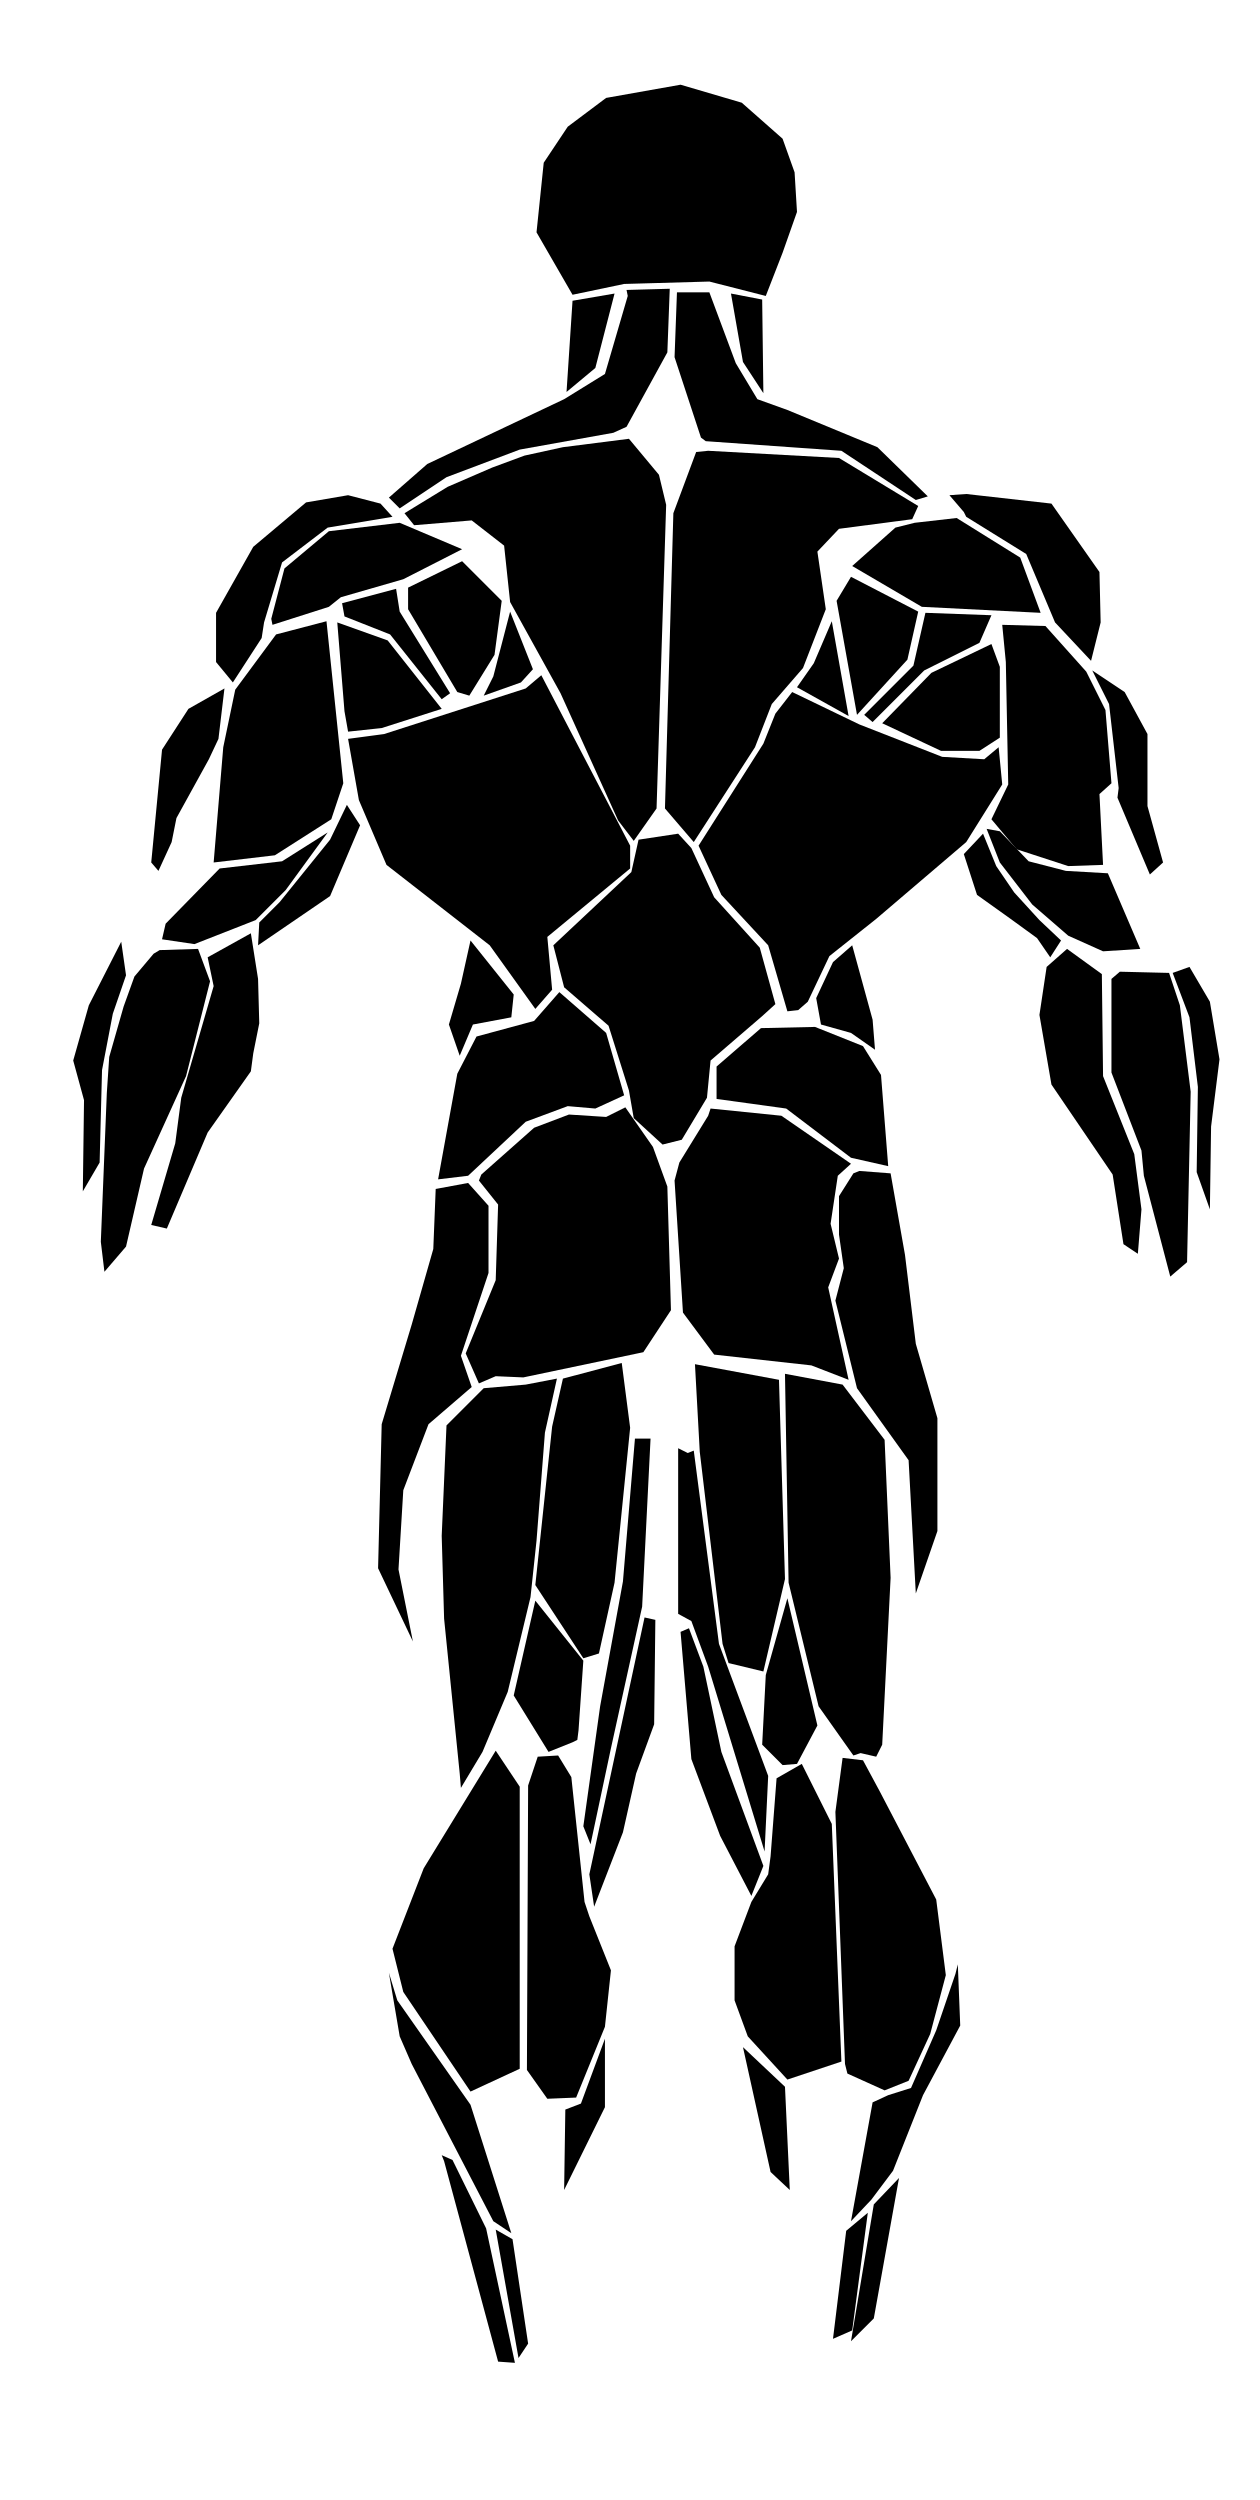
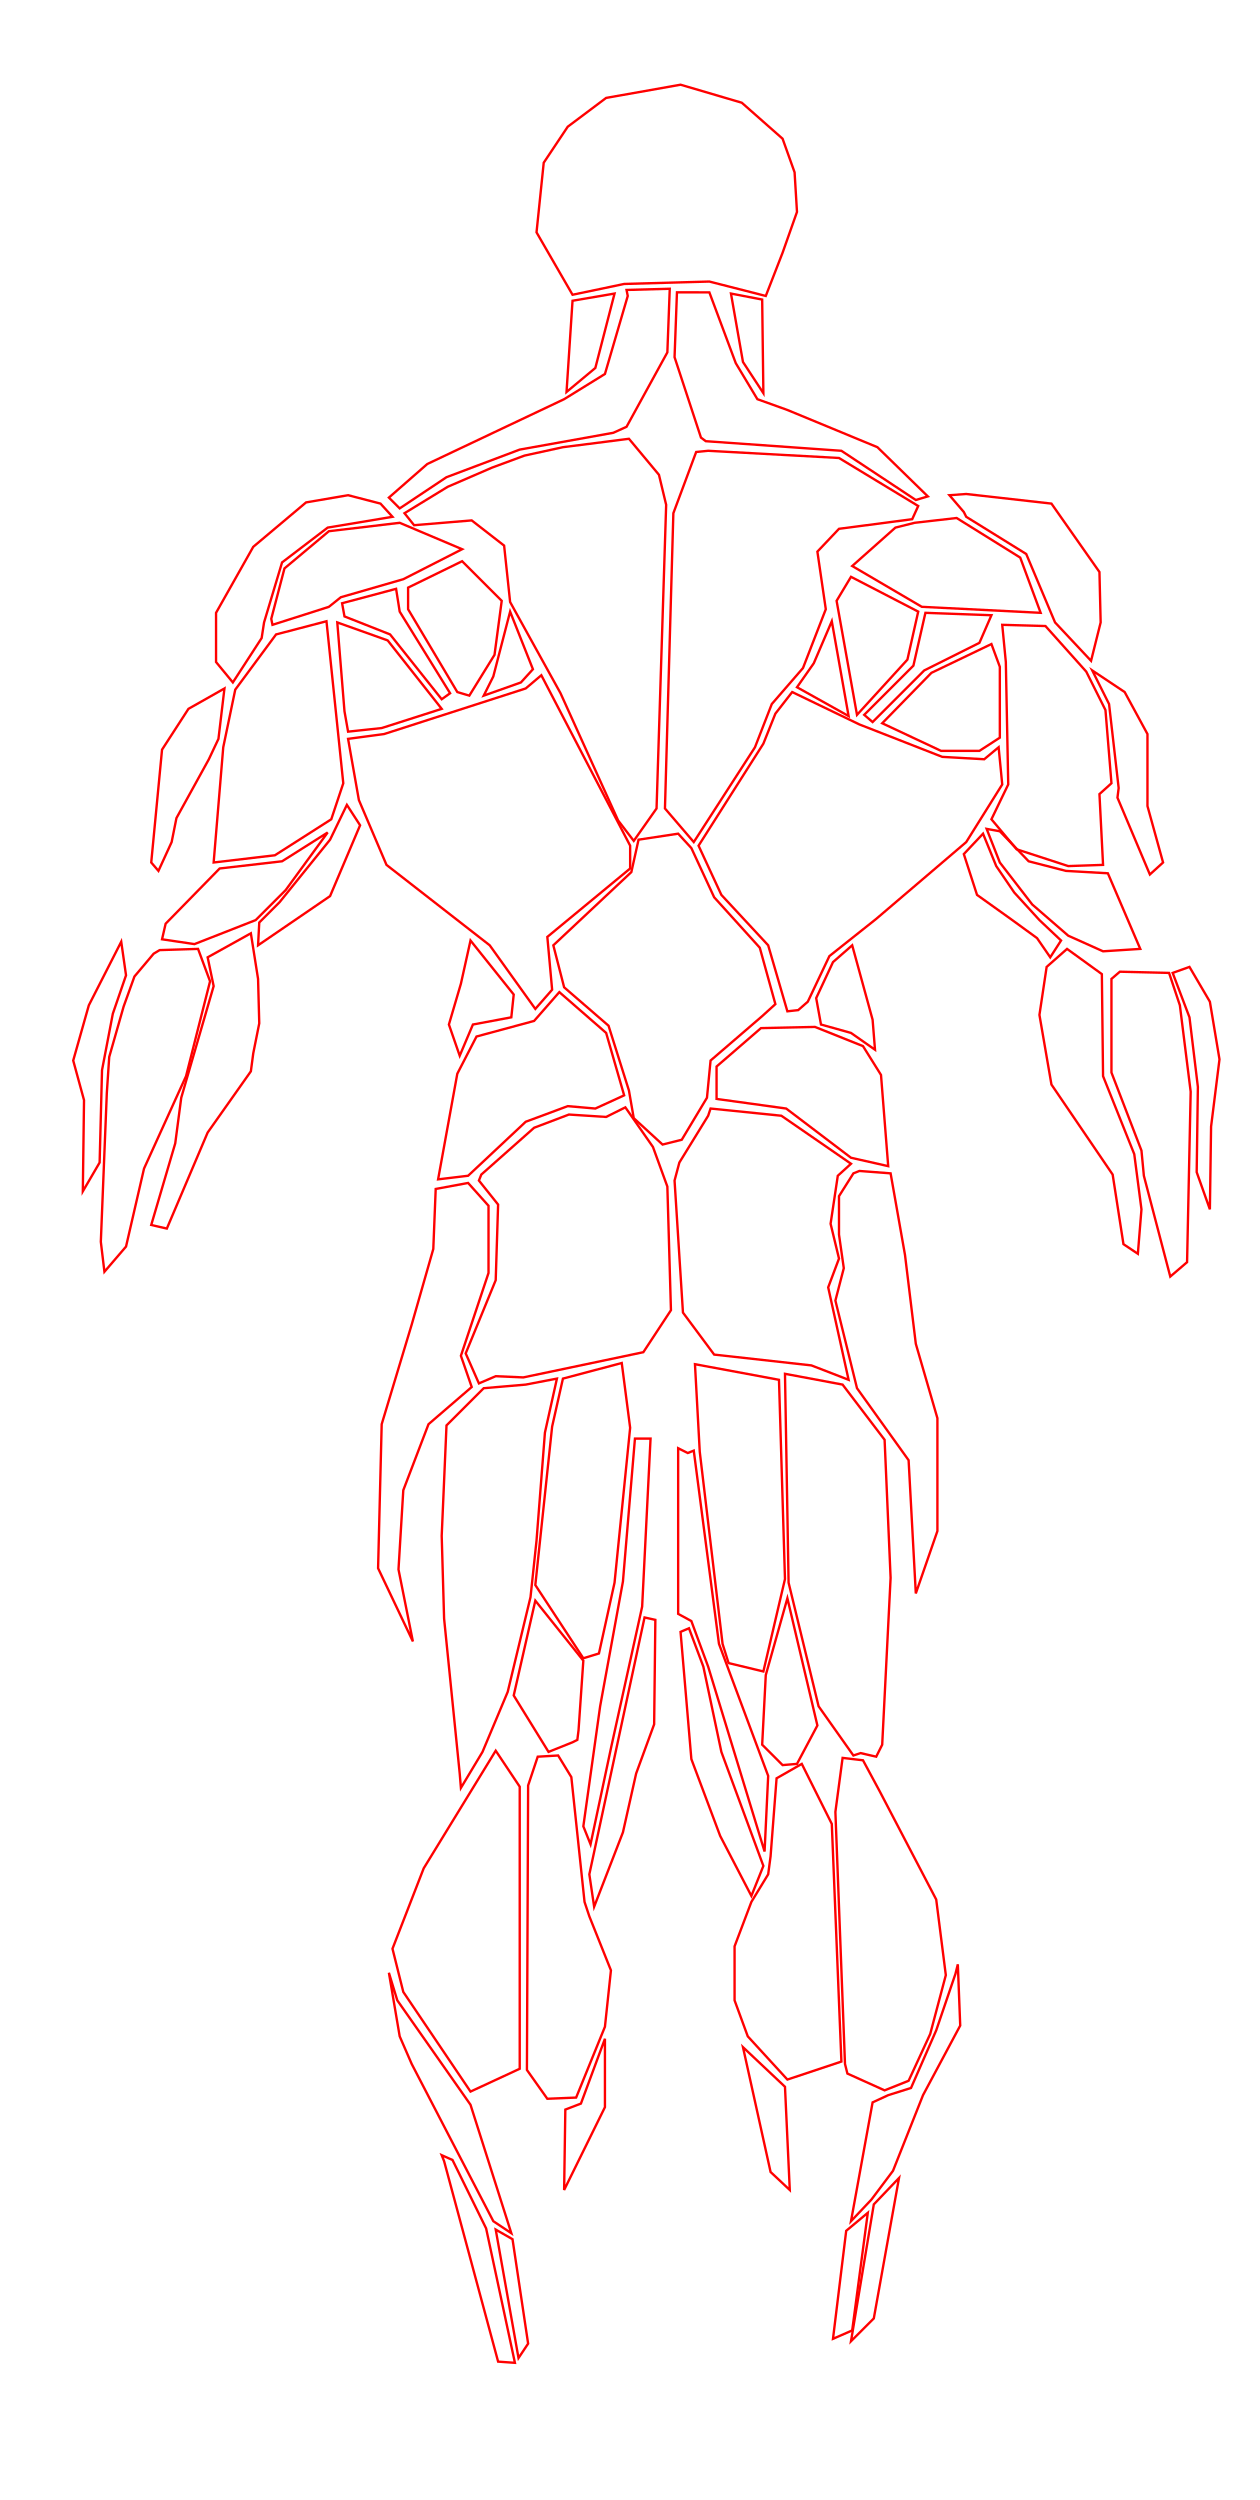
<svg xmlns="http://www.w3.org/2000/svg" width="530" height="1052" id="svg2" version="1.1">
  <defs id="defs4" />
  <style>
		.muscle-outline { fill:none;stroke:#ff0000;stroke-width:1px;stroke-linecap:butt;stroke-linejoin:miter;stroke-opacity:1 }
	</style>
  <g id="layer2">
-     <path id="b-" d="m 240.921,124.032 -15.152,-26.264 3.03,-29.294 10.102,-15.152 16.162,-12.122 31.315,-5.556 25.759,7.576 17.173,15.152 5.051,14.142 1.01,16.668 -6.061,17.173 -7.071,18.183 -23.739,-6.061 -35.86,1.01 z" />
-     <path id="b-" d="m 240.921,126.557 -2.525,38.386 12.122,-10.102 8.081,-31.315 z" />
-     <path id="b-" d="m 307.591,123.527 13.132,2.525 0.505,39.396 -8.586,-13.132 z" />
-     <path id="b-" d="m 263.65,122.012 18.183,-0.505 -1.01,26.769 -17.173,31.315 -5.556,2.525 -39.396,7.071 -30.81,11.617 -19.698,13.132 -4.546,-4.546 16.162,-14.142 57.579,-27.274 17.173,-10.607 9.596,-32.83 z" />
-     <path id="b-" d="m 284.863,123.022 -1.01,27.274 11.112,33.84 2.02,1.515 57.074,4.041 31.315,20.708 5.051,-1.515 -21.213,-20.708 -37.881,-15.657 -12.627,-4.546 -9.091,-15.152 -11.112,-29.799 z" />
-     <path id="b-" d="m 264.66,184.641 0,0 -27.779,3.536 -16.162,3.536 -13.637,5.051 -18.688,8.081 -18.183,11.112 4.041,5.051 24.244,-2.02 13.637,10.607 2.525,23.739 21.213,38.386 24.244,53.538 6.566,8.586 9.596,-13.637 4.041,-127.784 -3.03,-12.627 z" />
-     <path id="b-" d="m 297.995,189.692 55.053,3.03 33.335,20.203 -2.525,5.556 -30.81,4.041 -9.091,9.596 3.536,24.244 -9.596,24.749 -13.132,15.152 -7.071,18.183 -25.759,39.901 -12.122,-14.142 3.536,-124.249 9.596,-25.759 z" />
-     <path id="b-" d="m 146.472,310.91 4.546,25.759 11.617,27.274 43.437,33.84 19.193,26.769 7.071,-8.081 -2.02,-22.223 34.85,-28.789 0,-9.596 -37.376,-71.721 -6.566,5.556 -59.599,19.193 z" />
-     <path id="b-" d="m 333.35,291.212 28.284,13.637 34.85,13.637 17.678,1.01 6.061,-5.051 1.515,15.657 -15.152,24.244 -37.881,32.325 -19.698,15.657 -9.091,19.193 -4.041,3.536 -4.546,0.505 -8.081,-27.779 -19.698,-21.213 -9.596,-20.708 27.274,-42.931 5.051,-12.627 z" />
-     <path id="b-" d="m 358.099,242.725 -6.061,10.102 8.586,47.982 21.213,-23.234 4.546,-20.203 z" />
-     <path id="b-" d="m 214.657,257.372 9.596,24.244 -5.051,5.556 -15.657,5.556 4.041,-8.081 z" />
-     <path id="b-" d="m 335.371,289.192 21.718,12.122 -7.071,-39.901 -7.576,17.678 z" />
-     <path id="b-" d="m 389.414,257.877 27.779,1.01 -5.051,11.617 -23.234,11.617 -21.718,21.718 -3.536,-3.03 20.708,-20.708 z" />
-     <path id="b-" d="m 171.726,247.271 22.728,-11.112 16.668,16.668 -3.03,22.728 -10.607,17.173 -5.051,-1.515 -20.708,-34.85 z" />
-     <path id="b-" d="m 144.957,259.392 -1.01,-5.556 22.728,-6.061 1.515,9.596 21.213,34.345 -3.536,2.525 -21.718,-27.274 z" />
-     <path id="b-" d="m 417.193,271.009 -25.254,12.122 -20.708,21.213 24.749,11.617 16.162,0 8.586,-5.556 0,-29.799 z" />
-     <path id="b-" d="m 141.926,261.918 3.03,37.376 1.515,8.586 14.142,-1.515 25.254,-8.081 -22.728,-28.789 z" />
-     <path id="b-" d="m 114.652,262.928 -0.505,-2.525 5.556,-21.213 18.688,-15.657 29.799,-3.536 26.264,11.112 -24.749,12.627 -26.264,7.576 -5.051,4.041 z" />
-     <path id="b-" d="m 160.109,211.915 5.051,5.556 -27.274,4.546 -19.193,14.647 -7.576,25.254 -1.01,6.566 -12.122,18.688 -7.071,-8.586 0,-20.708 15.657,-27.779 22.223,-18.688 17.678,-3.03 z" />
-     <path id="b-" d="m 376.787,222.017 -18.183,16.162 29.294,17.173 50.003,2.525 -8.586,-23.234 -26.769,-16.668 -17.678,2.02 z" />
-     <path id="b-" d="m 399.515,208.38 6.061,7.071 1.01,2.02 25.254,15.657 12.122,28.789 15.152,16.162 4.041,-16.162 -0.505,-21.213 -20.203,-28.789 -35.86,-4.041 z" />
-     <path id="b-" d="m 116.168,266.969 -17.173,23.234 -5.051,24.244 -4.041,48.487 25.759,-3.03 23.739,-15.152 5.051,-15.152 -7.071,-68.185 z" />
-     <path id="b-" d="m 63.64,362.933 4.546,-47.477 11.112,-17.173 15.152,-8.586 -2.525,21.213 -4.041,8.586 -13.637,24.749 -2.02,10.102 -5.556,12.122 z" />
-     <path id="b-" d="m 68.185,395.258 1.515,-6.566 22.728,-23.234 26.264,-3.03 19.193,-12.122 -17.678,24.244 -12.627,12.627 -25.759,10.102 z" />
-     <path id="b-" d="m 145.967,338.689 -7.071,14.647 -21.213,26.264 -8.586,8.586 -0.505,9.596 30.305,-20.708 12.627,-29.799 z" />
-     <path id="b-" d="m 51.013,396.268 2.02,14.142 -5.556,16.162 -4.546,23.739 -1.01,38.891 -7.071,12.122 0.505,-38.386 -4.546,-16.668 6.566,-23.234 z" />
-     <path id="b-" d="m 67.175,399.804 -2.525,1.515 -8.081,9.596 -4.546,12.627 -6.061,21.213 -1.01,15.152 -2.525,62.629 1.515,12.627 9.091,-10.607 7.576,-32.83 17.678,-38.891 10.102,-39.901 -5.051,-13.637 z" />
-     <path id="b-" d="m 105.561,392.733 3.03,19.193 0.505,18.688 -2.525,12.627 -1.01,7.576 -18.183,25.759 -17.173,40.406 -6.566,-1.515 10.102,-34.345 2.525,-19.193 13.637,-46.972 -2.525,-12.122 z" />
-     <path id="b-" d="m 421.739,262.928 1.515,15.657 1.01,51.518 -7.071,14.647 10.607,12.627 21.718,7.071 14.647,-0.505 -1.515,-29.799 5.051,-4.546 -2.525,-30.81 -8.081,-16.162 -17.173,-19.193 z" />
-     <path id="b-" d="m 466.185,367.479 13.637,31.82 -15.657,1.01 -14.647,-6.566 -15.152,-13.132 -13.637,-17.678 -5.556,-14.142 5.556,1.01 12.122,12.627 15.657,4.041 z" />
-     <path id="b-" d="m 459.619,282.121 7.071,14.142 4.041,35.355 -0.505,4.041 13.637,32.325 5.556,-5.051 -6.566,-23.739 0,-30.305 -9.596,-17.678 z" />
-     <path id="b-" d="m 405.576,359.398 5.556,17.173 14.142,10.102 11.112,8.081 5.556,8.081 4.546,-7.071 -9.091,-8.586 -10.607,-11.617 -7.576,-11.112 -5.556,-13.637 z" />
-     <path id="b-" d="m 449.013,399.299 14.647,10.607 0.505,42.931 13.132,32.83 3.03,23.234 -1.515,18.688 -6.061,-4.041 -4.546,-29.294 -25.759,-37.881 -5.051,-29.294 3.03,-20.203 z" />
-     <path id="b-" d="m 491.944,409.4 0,0 -20.708,-0.505 -3.536,3.03 0,39.396 12.627,32.83 1.01,10.607 11.112,42.426 7.071,-6.061 1.515,-71.721 -4.546,-36.365 z" />
-     <path id="b-" d="m 493.46,409.4 7.071,18.688 3.536,29.294 -0.505,35.86 5.556,15.657 0.505,-34.85 3.536,-28.284 -4.041,-24.244 -8.586,-14.647 z" />
-     <path id="b-" d="m 358.604,397.783 8.586,31.315 1.01,12.627 -10.102,-7.071 -12.627,-3.536 -2.02,-11.112 7.071,-15.152 z" />
-     <path id="b-" d="m 197.99,395.763 -4.041,18.183 -5.051,17.173 4.546,13.132 5.556,-13.132 16.162,-3.03 1.01,-9.596 z" />
-     <path id="b-" d="m 235.366,417.481 -10.607,12.122 -24.244,6.566 -8.081,15.657 -8.081,44.447 12.627,-1.515 24.244,-22.728 17.678,-6.566 11.617,1.01 12.122,-5.556 -7.576,-26.264 z" />
-     <path id="b-" d="m 320.218,432.634 -18.688,16.162 0,13.637 29.294,4.041 27.274,20.708 15.657,3.536 -3.03,-38.386 -7.576,-12.122 -20.203,-8.081 z" />
-     <path id="b-" d="m 268.701,353.337 -3.03,13.637 -32.83,30.81 4.546,17.678 18.688,16.162 8.586,27.274 2.02,11.617 12.122,11.112 8.081,-2.02 10.607,-17.678 1.515,-15.657 21.718,-18.688 5.556,-5.051 -6.566,-23.739 -19.193,-21.213 -9.596,-20.708 -5.556,-6.061 z" />
-     <path id="b-" d="m 201.525,496.778 1.01,-2.525 22.223,-19.698 14.647,-5.556 15.657,1.01 8.081,-4.041 11.617,16.668 6.061,16.668 1.515,52.023 -11.617,17.678 -50.508,10.607 -11.617,-0.505 -7.071,3.03 -5.556,-12.627 12.627,-30.81 1.01,-31.82 z" />
-     <path id="b-" d="m 299.005,466.474 -1.01,3.03 -12.122,19.698 -2.02,7.576 3.536,55.558 13.132,17.678 40.911,4.546 15.657,6.061 -8.586,-38.891 4.546,-12.122 -3.536,-14.647 3.03,-20.203 5.556,-5.051 -29.294,-20.203 z" />
-     <path id="b-" d="m 183.343,500.314 13.637,-2.525 8.586,9.596 0,28.284 -11.617,34.85 4.546,13.132 -18.183,15.657 -10.607,27.779 -2.02,33.335 6.061,30.305 -14.647,-30.81 1.515,-60.609 12.627,-41.921 9.091,-31.82 z" />
-     <path id="b-" d="m 361.635,492.738 -2.525,1.01 -6.061,9.596 0,16.162 2.02,14.142 -3.536,13.637 9.091,36.871 21.718,30.305 3.03,56.063 9.091,-26.264 0,-47.477 -9.091,-31.315 -4.546,-37.376 -6.061,-34.345 z" />
-     <path id="b-" d="m 234.355,580.116 0,0 -13.132,2.525 -17.678,1.515 -15.657,15.657 -2.02,46.467 1.01,34.85 6.566,65.155 0.505,6.061 9.091,-15.152 10.607,-25.254 9.596,-39.901 2.525,-23.739 3.536,-45.457 z" />
-     <path id="b-" d="m 267.185,605.37 -5.051,60.104 -9.596,52.528 -7.071,50.508 3.03,7.576 8.586,-40.406 13.132,-59.599 3.536,-70.711 z" />
-     <path id="b-" d="m 275.772,681.636 -4.546,-1.01 -23.234,108.086 2.02,13.637 12.122,-31.315 5.556,-24.749 7.576,-20.708 z" />
-     <path id="b-" d="m 286.378,686.687 4.546,53.538 12.122,32.325 13.132,25.254 5.051,-12.627 -17.678,-47.982 -7.576,-35.86 -6.061,-16.162 z" />
-     <path id="b-" d="m 291.934,610.42 -2.525,1.01 -4.041,-2.02 0,69.701 5.556,3.03 7.071,19.193 23.739,77.782 1.515,-31.82 -20.708,-55.558 z" />
-     <path id="b-" d="m 292.439,574.055 2.02,36.871 9.596,80.812 2.525,8.081 14.647,3.536 9.091,-38.891 -2.525,-83.843 z" />
-     <path id="b-" d="m 261.63,573.55 -24.749,6.566 -4.546,20.203 -7.071,66.67 20.203,30.81 6.566,-2.02 6.566,-29.799 6.566,-65.155 z" />
-     <path id="b-" d="m 330.32,578.096 1.515,87.883 12.627,52.023 14.647,20.708 3.03,-1.01 6.566,1.515 2.525,-5.051 3.536,-70.206 -2.525,-58.084 -17.678,-23.234 z" />
-     <path id="b-" d="m 225.264,673.555 0,0 -9.091,39.901 14.647,23.739 10.102,-4.041 2.02,-1.01 0.505,-4.041 2.02,-29.294 z" />
-     <path id="b-" d="m 331.33,672.545 0,0 12.627,53.538 -8.586,16.162 -6.061,0.505 -8.586,-8.586 1.515,-29.294 z" />
-     <path id="b-" d="m 208.596,736.69 -30.305,49.497 -13.132,33.84 4.546,18.183 28.284,41.921 20.708,-9.596 0,-118.693 z" />
-     <path id="b-" d="m 226.274,739.215 -4.041,12.122 -0.505,119.703 8.586,12.122 12.122,-0.505 12.122,-29.799 2.525,-23.739 -9.091,-22.728 -2.02,-6.061 -5.556,-52.528 -5.556,-9.091 z" />
-     <path id="b-" d="m 163.645,830.129 3.536,11.617 30.81,43.942 17.173,54.043 -7.576,-5.051 -34.345,-66.165 -5.051,-11.617 z" />
-     <path id="b-" d="m 254.558,857.908 -10.102,27.274 -6.566,2.525 -0.505,33.84 17.173,-34.85 z" />
-     <path id="b-" d="m 208.596,938.215 7.071,4.041 6.566,43.942 -4.041,6.061 z" />
-     <path id="b-" d="m 185.868,906.9 4.546,2.02 14.142,28.789 12.122,56.569 -7.071,-0.505 -22.728,-84.348 z" />
-     <path id="b-" d="m 316.178,800.329 -7.071,18.688 0,22.728 5.556,15.152 16.668,18.183 22.728,-7.576 -4.041,-100.005 -12.627,-25.254 -10.607,6.061 -2.525,32.83 -1.01,7.576 z" />
-     <path id="b-" d="m 354.564,739.72 8.586,1.01 7.071,13.132 23.739,45.457 4.041,31.82 -6.566,24.749 -9.091,19.698 -10.102,4.041 -15.657,-7.071 -1.01,-4.041 -4.041,-106.066 z" />
-     <path id="b-" d="m 403.051,826.593 -1.01,4.041 -8.081,23.739 -10.607,24.244 -9.596,3.03 -6.566,3.03 -9.091,50.003 8.586,-9.091 9.091,-12.122 12.627,-31.82 15.657,-29.294 z" />
-     <path id="b-" d="m 356.079,938.72 0,0 -5.556,45.457 8.081,-3.536 6.566,-49.497 z" />
-     <path id="b-" d="m 367.696,927.608 -9.596,57.579 9.596,-9.596 10.607,-59.094 z" />
-     <path id="b-" d="m 312.642,861.443 17.678,16.668 2.02,43.437 -8.081,-7.576 z" />
+     <path id="b-aa" class="muscle-outline" d="m 240.921,124.032 -15.152,-26.264 3.03,-29.294 10.102,-15.152 16.162,-12.122 31.315,-5.556 25.759,7.576 17.173,15.152 5.051,14.142 1.01,16.668 -6.061,17.173 -7.071,18.183 -23.739,-6.061 -35.86,1.01 z" />
+     <path id="b-1-3-l" class="muscle-outline 1-3" d="m 240.921,126.557 -2.525,38.386 12.122,-10.102 8.081,-31.315 z" />
+     <path id="b-1-3-r" class="muscle-outline 1-3" d="m 307.591,123.527 13.132,2.525 0.505,39.396 -8.586,-13.132 z" />
+     <path id="b-3-1-1-l" class="muscle-outline 3-1-1" d="m 263.65,122.012 18.183,-0.505 -1.01,26.769 -17.173,31.315 -5.556,2.525 -39.396,7.071 -30.81,11.617 -19.698,13.132 -4.546,-4.546 16.162,-14.142 57.579,-27.274 17.173,-10.607 9.596,-32.83 z" />
+     <path id="b-3-1-1-r" class="muscle-outline 3-1-1" d="m 284.863,123.022 -1.01,27.274 11.112,33.84 2.02,1.515 57.074,4.041 31.315,20.708 5.051,-1.515 -21.213,-20.708 -37.881,-15.657 -12.627,-4.546 -9.091,-15.152 -11.112,-29.799 z" />
+     <path id="b-3-1-2-l" class="muscle-outline 3-1-2" d="m 264.66,184.641 0,0 -27.779,3.536 -16.162,3.536 -13.637,5.051 -18.688,8.081 -18.183,11.112 4.041,5.051 24.244,-2.02 13.637,10.607 2.525,23.739 21.213,38.386 24.244,53.538 6.566,8.586 9.596,-13.637 4.041,-127.784 -3.03,-12.627 z" />
+     <path id="b-3-1-2-r" class="muscle-outline 3-1-2" d="m 297.995,189.692 55.053,3.03 33.335,20.203 -2.525,5.556 -30.81,4.041 -9.091,9.596 3.536,24.244 -9.596,24.749 -13.132,15.152 -7.071,18.183 -25.759,39.901 -12.122,-14.142 3.536,-124.249 9.596,-25.759 z" />
+     <path id="b-3-2-l" class="muscle-outline 3-2" d="m 171.726,247.271 22.728,-11.112 16.668,16.668 -3.03,22.728 -10.607,17.173 -5.051,-1.515 -20.708,-34.85 z" />
+     <path id="b-3-2-r" class="muscle-outline 3-2" d="m 358.099,242.725 -6.061,10.102 8.586,47.982 21.213,-23.234 4.546,-20.203 z" />
+     <path id="b-3-3-l" class="muscle-outline 3-3" d="m 214.657,257.372 9.596,24.244 -5.051,5.556 -15.657,5.556 4.041,-8.081 z" />
+     <path id="b-3-3-r" class="muscle-outline 3-3" d="m 335.371,289.192 21.718,12.122 -7.071,-39.901 -7.576,17.678 z" />
+     <path id="b-3-4-l" class="muscle-outline 3-4" d="m 141.926,261.918 3.03,37.376 1.515,8.586 14.142,-1.515 25.254,-8.081 -22.728,-28.789 z" />
+     <path id="b-3-4-r" class="muscle-outline 3-4" d="m 417.193,271.009 -25.254,12.122 -20.708,21.213 24.749,11.617 16.162,0 8.586,-5.556 0,-29.799 z" />
+     <path id="b-3-5-l" class="muscle-outline 3-5" d="m 144.957,259.392 -1.01,-5.556 22.728,-6.061 1.515,9.596 21.213,34.345 -3.536,2.525 -21.718,-27.274 z" />
+     <path id="b-3-5-r" class="muscle-outline 3-5" d="m 389.414,257.877 27.779,1.01 -5.051,11.617 -23.234,11.617 -21.718,21.718 -3.536,-3.03 20.708,-20.708 z" />
+     <path id="b-3-6-l" class="muscle-outline 3-6" d="m 146.472,310.91 4.546,25.759 11.617,27.274 43.437,33.84 19.193,26.769 7.071,-8.081 -2.02,-22.223 34.85,-28.789 0,-9.596 -37.376,-71.721 -6.566,5.556 -59.599,19.193 z" />
+     <path id="b-3-6-r" class="muscle-outline 3-6" d="m 333.35,291.212 28.284,13.637 34.85,13.637 17.678,1.01 6.061,-5.051 1.515,15.657 -15.152,24.244 -37.881,32.325 -19.698,15.657 -9.091,19.193 -4.041,3.536 -4.546,0.505 -8.081,-27.779 -19.698,-21.213 -9.596,-20.708 27.274,-42.931 5.051,-12.627 z" />
+     <path id="b-4-2-l" class="muscle-outline 4-2" d="m 160.109,211.915 5.051,5.556 -27.274,4.546 -19.193,14.647 -7.576,25.254 -1.01,6.566 -12.122,18.688 -7.071,-8.586 0,-20.708 15.657,-27.779 22.223,-18.688 17.678,-3.03 z" />
+     <path id="b-4-2-r" class="muscle-outline 4-2" d="m 399.515,208.38 6.061,7.071 1.01,2.02 25.254,15.657 12.122,28.789 15.152,16.162 4.041,-16.162 -0.505,-21.213 -20.203,-28.789 -35.86,-4.041 z" />
+     <path id="b-4-3-l" class="muscle-outline 4-3" d="m 114.652,262.928 -0.505,-2.525 5.556,-21.213 18.688,-15.657 29.799,-3.536 26.264,11.112 -24.749,12.627 -26.264,7.576 -5.051,4.041 z" />
+     <path id="b-4-3-r" class="muscle-outline 4-3" d="m 376.787,222.017 -18.183,16.162 29.294,17.173 50.003,2.525 -8.586,-23.234 -26.769,-16.668 -17.678,2.02 z" />
+     <path id="b-5-2-l" class="muscle-outline 5-2" d="m 145.967,338.689 -7.071,14.647 -21.213,26.264 -8.586,8.586 -0.505,9.596 30.305,-20.708 12.627,-29.799 z" />
+     <path id="b-5-2-r" class="muscle-outline 5-2" d="m 405.576,359.398 5.556,17.173 14.142,10.102 11.112,8.081 5.556,8.081 4.546,-7.071 -9.091,-8.586 -10.607,-11.617 -7.576,-11.112 -5.556,-13.637 z" />
+     <path id="b-5-5-1-l" class="muscle-outline 5-5-1" d="m 63.64,362.933 4.546,-47.477 11.112,-17.173 15.152,-8.586 -2.525,21.213 -4.041,8.586 -13.637,24.749 -2.02,10.102 -5.556,12.122 z" />
+     <path id="b-5-5-1-r" class="muscle-outline 5-5-1" d="m 459.619,282.121 7.071,14.142 4.041,35.355 -0.505,4.041 13.637,32.325 5.556,-5.051 -6.566,-23.739 0,-30.305 -9.596,-17.678 z" />
+     <path id="b-5-5-2-l" class="muscle-outline 5-5-2" d="m 116.168,266.969 -17.173,23.234 -5.051,24.244 -4.041,48.487 25.759,-3.03 23.739,-15.152 5.051,-15.152 -7.071,-68.185 z" />
+     <path id="b-5-5-2-r" class="muscle-outline 5-5-2" d="m 421.739,262.928 1.515,15.657 1.01,51.518 -7.071,14.647 10.607,12.627 21.718,7.071 14.647,-0.505 -1.515,-29.799 5.051,-4.546 -2.525,-30.81 -8.081,-16.162 -17.173,-19.193 z" />
+     <path id="b-5-5-3-l" class="muscle-outline 5-5-3" d="m 68.185,395.258 1.515,-6.566 22.728,-23.234 26.264,-3.03 19.193,-12.122 -17.678,24.244 -12.627,12.627 -25.759,10.102 z" />
+     <path id="b-5-5-3-r" class="muscle-outline 5-5-3" d="m 466.185,367.479 13.637,31.82 -15.657,1.01 -14.647,-6.566 -15.152,-13.132 -13.637,-17.678 -5.556,-14.142 5.556,1.01 12.122,12.627 15.657,4.041 z" />
+     <path id="b-6-1-l" class="muscle-outline 6-1" d="m 105.561,392.733 3.03,19.193 0.505,18.688 -2.525,12.627 -1.01,7.576 -18.183,25.759 -17.173,40.406 -6.566,-1.515 10.102,-34.345 2.525,-19.193 13.637,-46.972 -2.525,-12.122 z" />
+     <path id="b-6-1-r" class="muscle-outline 6-1" d="m 449.013,399.299 14.647,10.607 0.505,42.931 13.132,32.83 3.03,23.234 -1.515,18.688 -6.061,-4.041 -4.546,-29.294 -25.759,-37.881 -5.051,-29.294 3.03,-20.203 z" />
+     <path id="b-6-4-l" class="muscle-outline 6-4" d="m 67.175,399.804 -2.525,1.515 -8.081,9.596 -4.546,12.627 -6.061,21.213 -1.01,15.152 -2.525,62.629 1.515,12.627 9.091,-10.607 7.576,-32.83 17.678,-38.891 10.102,-39.901 -5.051,-13.637 z" />
+     <path id="b-6-4-r" class="muscle-outline 6-1" d="m 491.944,409.4 0,0 -20.708,-0.505 -3.536,3.03 0,39.396 12.627,32.83 1.01,10.607 11.112,42.426 7.071,-6.061 1.515,-71.721 -4.546,-36.365 z" />
+     <path id="b-6-5-l" class="muscle-outline 6-5" d="m 51.013,396.268 2.02,14.142 -5.556,16.162 -4.546,23.739 -1.01,38.891 -7.071,12.122 0.505,-38.386 -4.546,-16.668 6.566,-23.234 z" />
+     <path id="b-6-5-r" class="muscle-outline 6-1" d="m 493.46,409.4 7.071,18.688 3.536,29.294 -0.505,35.86 5.556,15.657 0.505,-34.85 3.536,-28.284 -4.041,-24.244 -8.586,-14.647 z" />
+     <path id="b-7-5-l" class="muscle-outline 7-5" d="m 197.99,395.763 -4.041,18.183 -5.051,17.173 4.546,13.132 5.556,-13.132 16.162,-3.03 1.01,-9.596 z" />
+     <path id="b-7-5-r" class="muscle-outline 7-5" d="m 358.604,397.783 8.586,31.315 1.01,12.627 -10.102,-7.071 -12.627,-3.536 -2.02,-11.112 7.071,-15.152 z" />
+     <path id="b-8-1-r" class="muscle-outline 8-1" d="m 268.701,353.337 -3.03,13.637 -32.83,30.81 4.546,17.678 18.688,16.162 8.586,27.274 2.02,11.617 12.122,11.112 8.081,-2.02 10.607,-17.678 1.515,-15.657 21.718,-18.688 5.556,-5.051 -6.566,-23.739 -19.193,-21.213 -9.596,-20.708 -5.556,-6.061 z" />
+     <path id="b-9-1-l" class="muscle-outline 9-1" d="m 201.525,496.778 1.01,-2.525 22.223,-19.698 14.647,-5.556 15.657,1.01 8.081,-4.041 11.617,16.668 6.061,16.668 1.515,52.023 -11.617,17.678 -50.508,10.607 -11.617,-0.505 -7.071,3.03 -5.556,-12.627 12.627,-30.81 1.01,-31.82 z" />
+     <path id="b-9-1-r" class="muscle-outline 9-1" d="m 299.005,466.474 -1.01,3.03 -12.122,19.698 -2.02,7.576 3.536,55.558 13.132,17.678 40.911,4.546 15.657,6.061 -8.586,-38.891 4.546,-12.122 -3.536,-14.647 3.03,-20.203 5.556,-5.051 -29.294,-20.203 z" />
+     <path id="b-9-2-l" class="muscle-outline 9-2" d="m 235.366,417.481 -10.607,12.122 -24.244,6.566 -8.081,15.657 -8.081,44.447 12.627,-1.515 24.244,-22.728 17.678,-6.566 11.617,1.01 12.122,-5.556 -7.576,-26.264 z" />
+     <path id="b-9-2-r" class="muscle-outline 9-2" d="m 320.218,432.634 -18.688,16.162 0,13.637 29.294,4.041 27.274,20.708 15.657,3.536 -3.03,-38.386 -7.576,-12.122 -20.203,-8.081 z" />
+     <path id="b-a-1-l" class="muscle-outline a-1" d="m 275.772,681.636 -4.546,-1.01 -23.234,108.086 2.02,13.637 12.122,-31.315 5.556,-24.749 7.576,-20.708 z" />
+     <path id="b-a-1-r" class="muscle-outline a-1" d="m 286.378,686.687 4.546,53.538 12.122,32.325 13.132,25.254 5.051,-12.627 -17.678,-47.982 -7.576,-35.86 -6.061,-16.162 z" />
+     <path id="b-a-9-1-l" class="muscle-outline a-9-1" d="m 183.343,500.314 13.637,-2.525 8.586,9.596 0,28.284 -11.617,34.85 4.546,13.132 -18.183,15.657 -10.607,27.779 -2.02,33.335 6.061,30.305 -14.647,-30.81 1.515,-60.609 12.627,-41.921 9.091,-31.82 z" />
+     <path id="b-a-9-1-r" class="muscle-outline a-9-1" d="m 361.635,492.738 -2.525,1.01 -6.061,9.596 0,16.162 2.02,14.142 -3.536,13.637 9.091,36.871 21.718,30.305 3.03,56.063 9.091,-26.264 0,-47.477 -9.091,-31.315 -4.546,-37.376 -6.061,-34.345 z" />
+     <path id="b-a-9-2-l" class="muscle-outline a-9-2" d="m 234.355,580.116 0,0 -13.132,2.525 -17.678,1.515 -15.657,15.657 -2.02,46.467 1.01,34.85 6.566,65.155 0.505,6.061 9.091,-15.152 10.607,-25.254 9.596,-39.901 2.525,-23.739 3.536,-45.457 z" />
+     <path id="b-a-9-2-r" class="muscle-outline a-9-2" d="m 330.32,578.096 1.515,87.883 12.627,52.023 14.647,20.708 3.03,-1.01 6.566,1.515 2.525,-5.051 3.536,-70.206 -2.525,-58.084 -17.678,-23.234 z" />
+     <path id="b-a-9-3-r" class="muscle-outline a-9-3" d="m 292.439,574.055 2.02,36.871 9.596,80.812 2.525,8.081 14.647,3.536 9.091,-38.891 -2.525,-83.843 z" />
+     <path id="b-a-9-3-l" class="muscle-outline a-9-3" d="m 261.63,573.55 -24.749,6.566 -4.546,20.203 -7.071,66.67 20.203,30.81 6.566,-2.02 6.566,-29.799 6.566,-65.155 z" />
+     <path id="b-a-9-4-l" class="muscle-outline a-9-4" d="m 225.264,673.555 0,0 -9.091,39.901 14.647,23.739 10.102,-4.041 2.02,-1.01 0.505,-4.041 2.02,-29.294 z" />
+     <path id="b-a-9-4-r" class="muscle-outline a-9-4" d="m 331.33,672.545 0,0 12.627,53.538 -8.586,16.162 -6.061,0.505 -8.586,-8.586 1.515,-29.294 z" />
+     <path id="b-a-9-5-l" class="muscle-outline a-9-5" d="m 267.185,605.37 -5.051,60.104 -9.596,52.528 -7.071,50.508 3.03,7.576 8.586,-40.406 13.132,-59.599 3.536,-70.711 z" />
+     <path id="b-a-9-5-r" class="muscle-outline a-9-5" d="m 291.934,610.42 -2.525,1.01 -4.041,-2.02 0,69.701 5.556,3.03 7.071,19.193 23.739,77.782 1.515,-31.82 -20.708,-55.558 z" />
+     <path id="b-b-3-1-l" class="muscle-outline b-3-1" d="m 208.596,736.69 -30.305,49.497 -13.132,33.84 4.546,18.183 28.284,41.921 20.708,-9.596 0,-118.693 z" />
+     <path id="b-b-3-1-r" class="muscle-outline b-3-1" d="m 354.564,739.72 8.586,1.01 7.071,13.132 23.739,45.457 4.041,31.82 -6.566,24.749 -9.091,19.698 -10.102,4.041 -15.657,-7.071 -1.01,-4.041 -4.041,-106.066 z" />
+     <path id="b-b-3-2-l" class="muscle-outline b-3-2" d="m 226.274,739.215 -4.041,12.122 -0.505,119.703 8.586,12.122 12.122,-0.505 12.122,-29.799 2.525,-23.739 -9.091,-22.728 -2.02,-6.061 -5.556,-52.528 -5.556,-9.091 z" />
+     <path id="b-b-3-2-r" class="muscle-outline b-3-2" d="m 316.178,800.329 -7.071,18.688 0,22.728 5.556,15.152 16.668,18.183 22.728,-7.576 -4.041,-100.005 -12.627,-25.254 -10.607,6.061 -2.525,32.83 -1.01,7.576 z" />
+     <path id="b-b-4-l" class="muscle-outline b-4" d="m 185.868,906.9 4.546,2.02 14.142,28.789 12.122,56.569 -7.071,-0.505 -22.728,-84.348 z" />
+     <path id="b-b-4-r" class="muscle-outline b-4" d="m 367.696,927.608 -9.596,57.579 9.596,-9.596 10.607,-59.094 z" />
+     <path id="b-b-7-1-l" class="muscle-outline b-7-1" d="m 163.645,830.129 3.536,11.617 30.81,43.942 17.173,54.043 -7.576,-5.051 -34.345,-66.165 -5.051,-11.617 z" />
+     <path id="b-b-7-1-r" class="muscle-outline b-7-1" d="m 403.051,826.593 -1.01,4.041 -8.081,23.739 -10.607,24.244 -9.596,3.03 -6.566,3.03 -9.091,50.003 8.586,-9.091 9.091,-12.122 12.627,-31.82 15.657,-29.294 z" />
+     <path id="b-b-7-2-l" class="muscle-outline b-7-2" d="m 254.558,857.908 -10.102,27.274 -6.566,2.525 -0.505,33.84 17.173,-34.85 z" />
+     <path id="b-b-7-2-r" class="muscle-outline b-7-2" d="m 312.642,861.443 17.678,16.668 2.02,43.437 -8.081,-7.576 z" />
+     <path id="b-b-8-l" class="muscle-outline b-8" d="m 208.596,938.215 7.071,4.041 6.566,43.942 -4.041,6.061 z" />
+     <path id="b-b-8-r" class="muscle-outline b-8" d="m 356.079,938.72 0,0 -5.556,45.457 8.081,-3.536 6.566,-49.497 z" />
  </g>
</svg>
